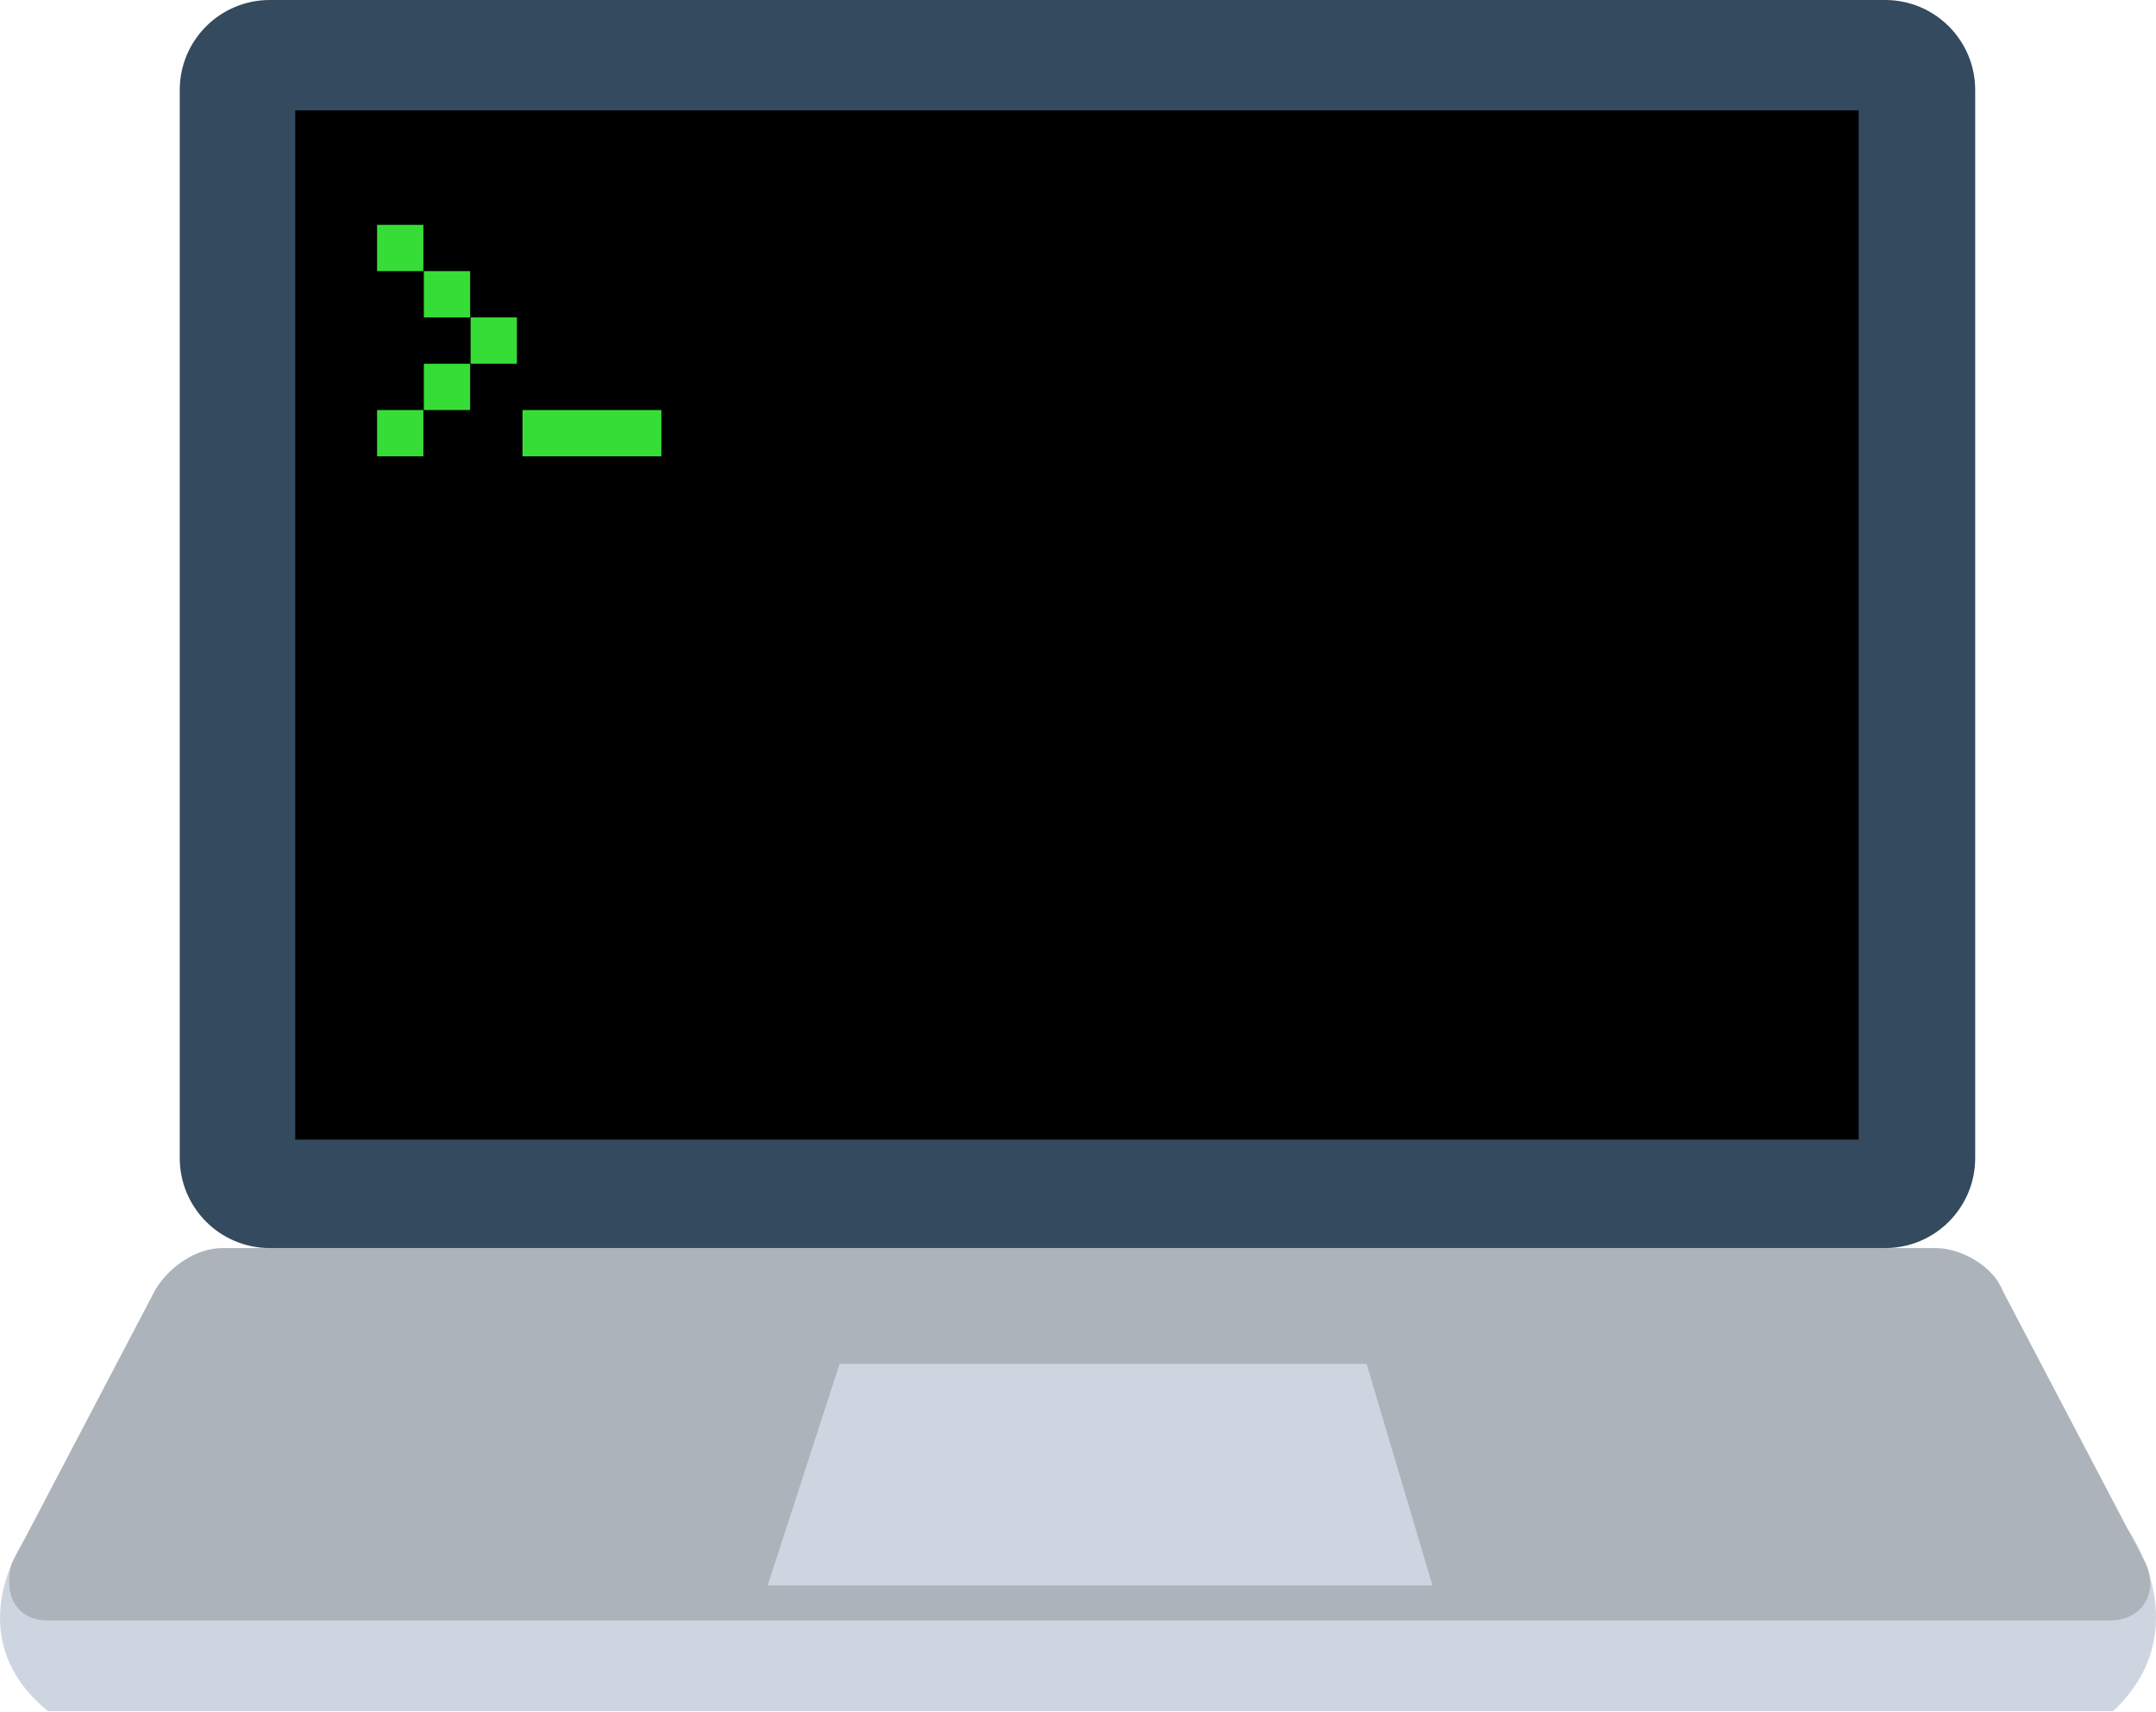
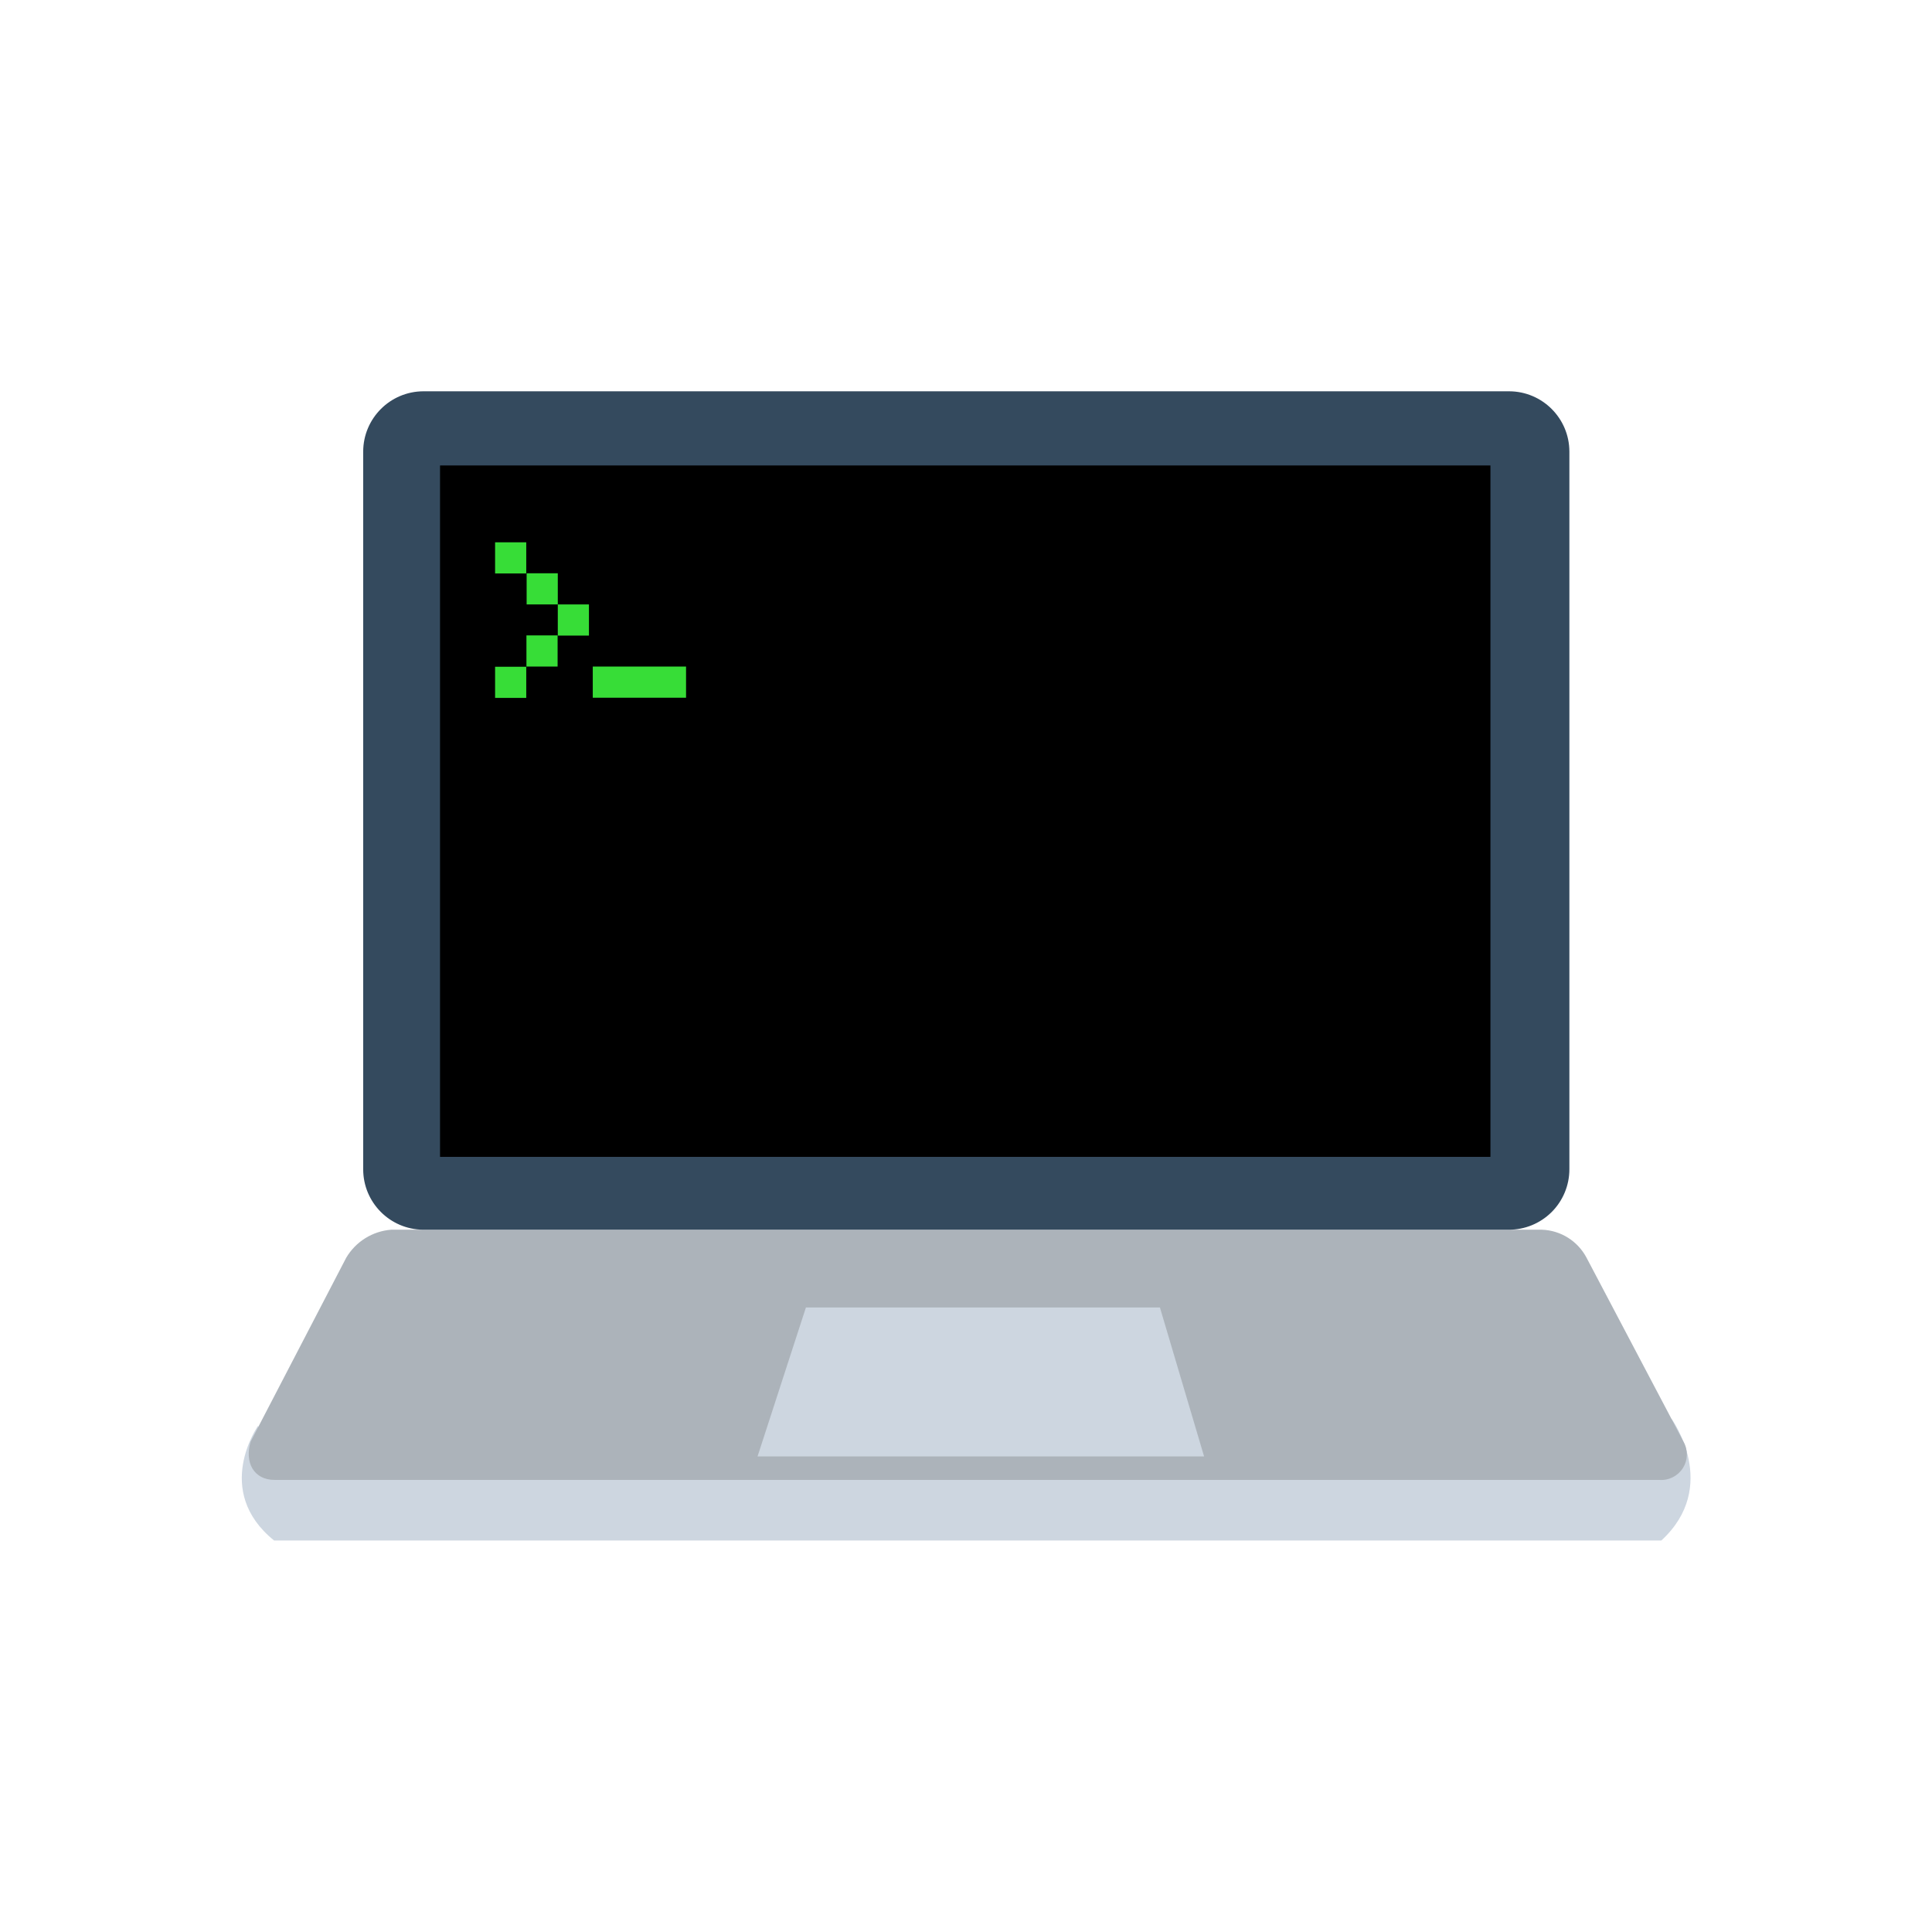
- <svg xmlns="http://www.w3.org/2000/svg" viewBox="0 0 512.29 406.57">
-   <defs>
-     <style>.cls-1{fill:#cdd6e0;}.cls-2{fill:#acb3ba;}.cls-3{fill:#344a5e;}.cls-4{fill:#37dd37;}</style>
-   </defs>
-   <g id="Layer_2" data-name="Layer 2">
-     <g id="Capa_1" data-name="Capa 1">
-       <path class="cls-1" d="M505.71,363.5c-2.14,5.87.65,19.58-3.62,19.58H11.42c-3.2,0-3.52-11.32-5.65-17.19,0,0-16.18,22.93,5.65,40.68H502.09C522.7,387.26,505.71,363.5,505.71,363.5Z" />
-       <path class="cls-2" d="M459.84,296.53H52.89c-6.39,0-12.78,4.52-16,9.94l-34.09,65c-2.13,7.22,1.07,13.55,8.52,13.55h490c7.46,0,11.72-6.33,8.53-13.55l-34.09-65C473.69,301.05,466.23,296.53,459.84,296.53Z" />
-       <polygon class="cls-1" points="340.37 376.7 182.41 376.7 199.49 324.05 324.72 324.05 340.37 376.7" />
-       <path class="cls-3" d="M448,296.53H64A21.39,21.39,0,0,1,42.71,275.2V21.33A21.39,21.39,0,0,1,64,0H448a21.39,21.39,0,0,1,21.33,21.33V275.2A21.39,21.39,0,0,1,448,296.53Z" />
-       <rect x="70.15" y="26.22" width="371.49" height="244.54" />
-       <rect class="cls-4" x="89.6" y="97.42" width="11" height="11" transform="translate(-7.82 198.02) rotate(-90)" />
-       <rect class="cls-4" x="135.15" y="86.42" width="11" height="33" transform="translate(37.73 243.57) rotate(-90)" />
-       <rect class="cls-4" x="100.71" y="86.42" width="11" height="11" transform="translate(14.29 198.13) rotate(-90)" />
-       <rect class="cls-4" x="111.82" y="75.42" width="11" height="11" transform="translate(36.4 198.24) rotate(-90)" />
-       <rect class="cls-4" x="100.71" y="64.42" width="11" height="11" transform="translate(36.29 176.13) rotate(-90)" />
-       <rect class="cls-4" x="89.6" y="53.42" width="11" height="11" transform="translate(36.18 154.02) rotate(-90)" />
+ <svg xmlns="http://www.w3.org/2000/svg" viewBox="0 0 101.07 101.07">
+   <g id="f2a703df-4aa6-46e4-98e7-e3c395cd2081" data-name="Layer 2">
+     <g id="b58efe58-9854-4143-8f6b-e2a560283556" data-name="Capa 1">
+       <circle cx="50.54" cy="50.54" r="50.54" style="fill:none" />
+       <path d="M87.45,74.23c-.32.87.1,2.9-.54,2.9H14.34c-.47,0-.52-1.67-.84-2.54,0,0-2.39,3.39.84,6H86.91C90,77.75,87.45,74.23,87.45,74.23Z" style="fill:#cdd6e0" />
+       <path d="M80.66,64.33H20.47a3,3,0,0,0-2.36,1.47l-5,9.62c-.32,1.07.15,2,1.26,2H86.81a1.34,1.34,0,0,0,1.26-2L83,65.8A2.75,2.75,0,0,0,80.66,64.33Z" style="fill:#acb3ba" />
+       <polygon points="62.99 76.19 39.63 76.19 42.16 68.4 60.68 68.4 62.99 76.19" style="fill:#cdd6e0" />
+       <path d="M78.92,64.33H22.12A3.16,3.16,0,0,1,19,61.17V23.62a3.16,3.16,0,0,1,3.15-3.15h56.8a3.16,3.16,0,0,1,3.15,3.15V61.17A3.16,3.16,0,0,1,78.92,64.33Z" style="fill:#344a5e" />
+       <rect x="23.02" y="24.35" width="54.95" height="36.17" />
+       <rect x="25.9" y="34.88" width="1.63" height="1.63" transform="translate(-8.98 62.41) rotate(-90)" style="fill:#37dd37" />
+       <rect x="32.64" y="33.25" width="1.63" height="4.88" transform="translate(-2.24 69.14) rotate(-90)" style="fill:#37dd37" />
+       <rect x="27.55" y="33.25" width="1.63" height="1.63" transform="translate(-5.71 62.42) rotate(-90)" style="fill:#37dd37" />
+       <rect x="29.19" y="31.62" width="1.63" height="1.63" transform="translate(-2.44 62.44) rotate(-90)" style="fill:#37dd37" />
+       <rect x="27.55" y="30" width="1.63" height="1.63" transform="translate(-2.45 59.17) rotate(-90)" style="fill:#37dd37" />
+       <rect x="25.9" y="28.37" width="1.63" height="1.63" transform="translate(-2.47 55.9) rotate(-90)" style="fill:#37dd37" />
    </g>
  </g>
</svg>
